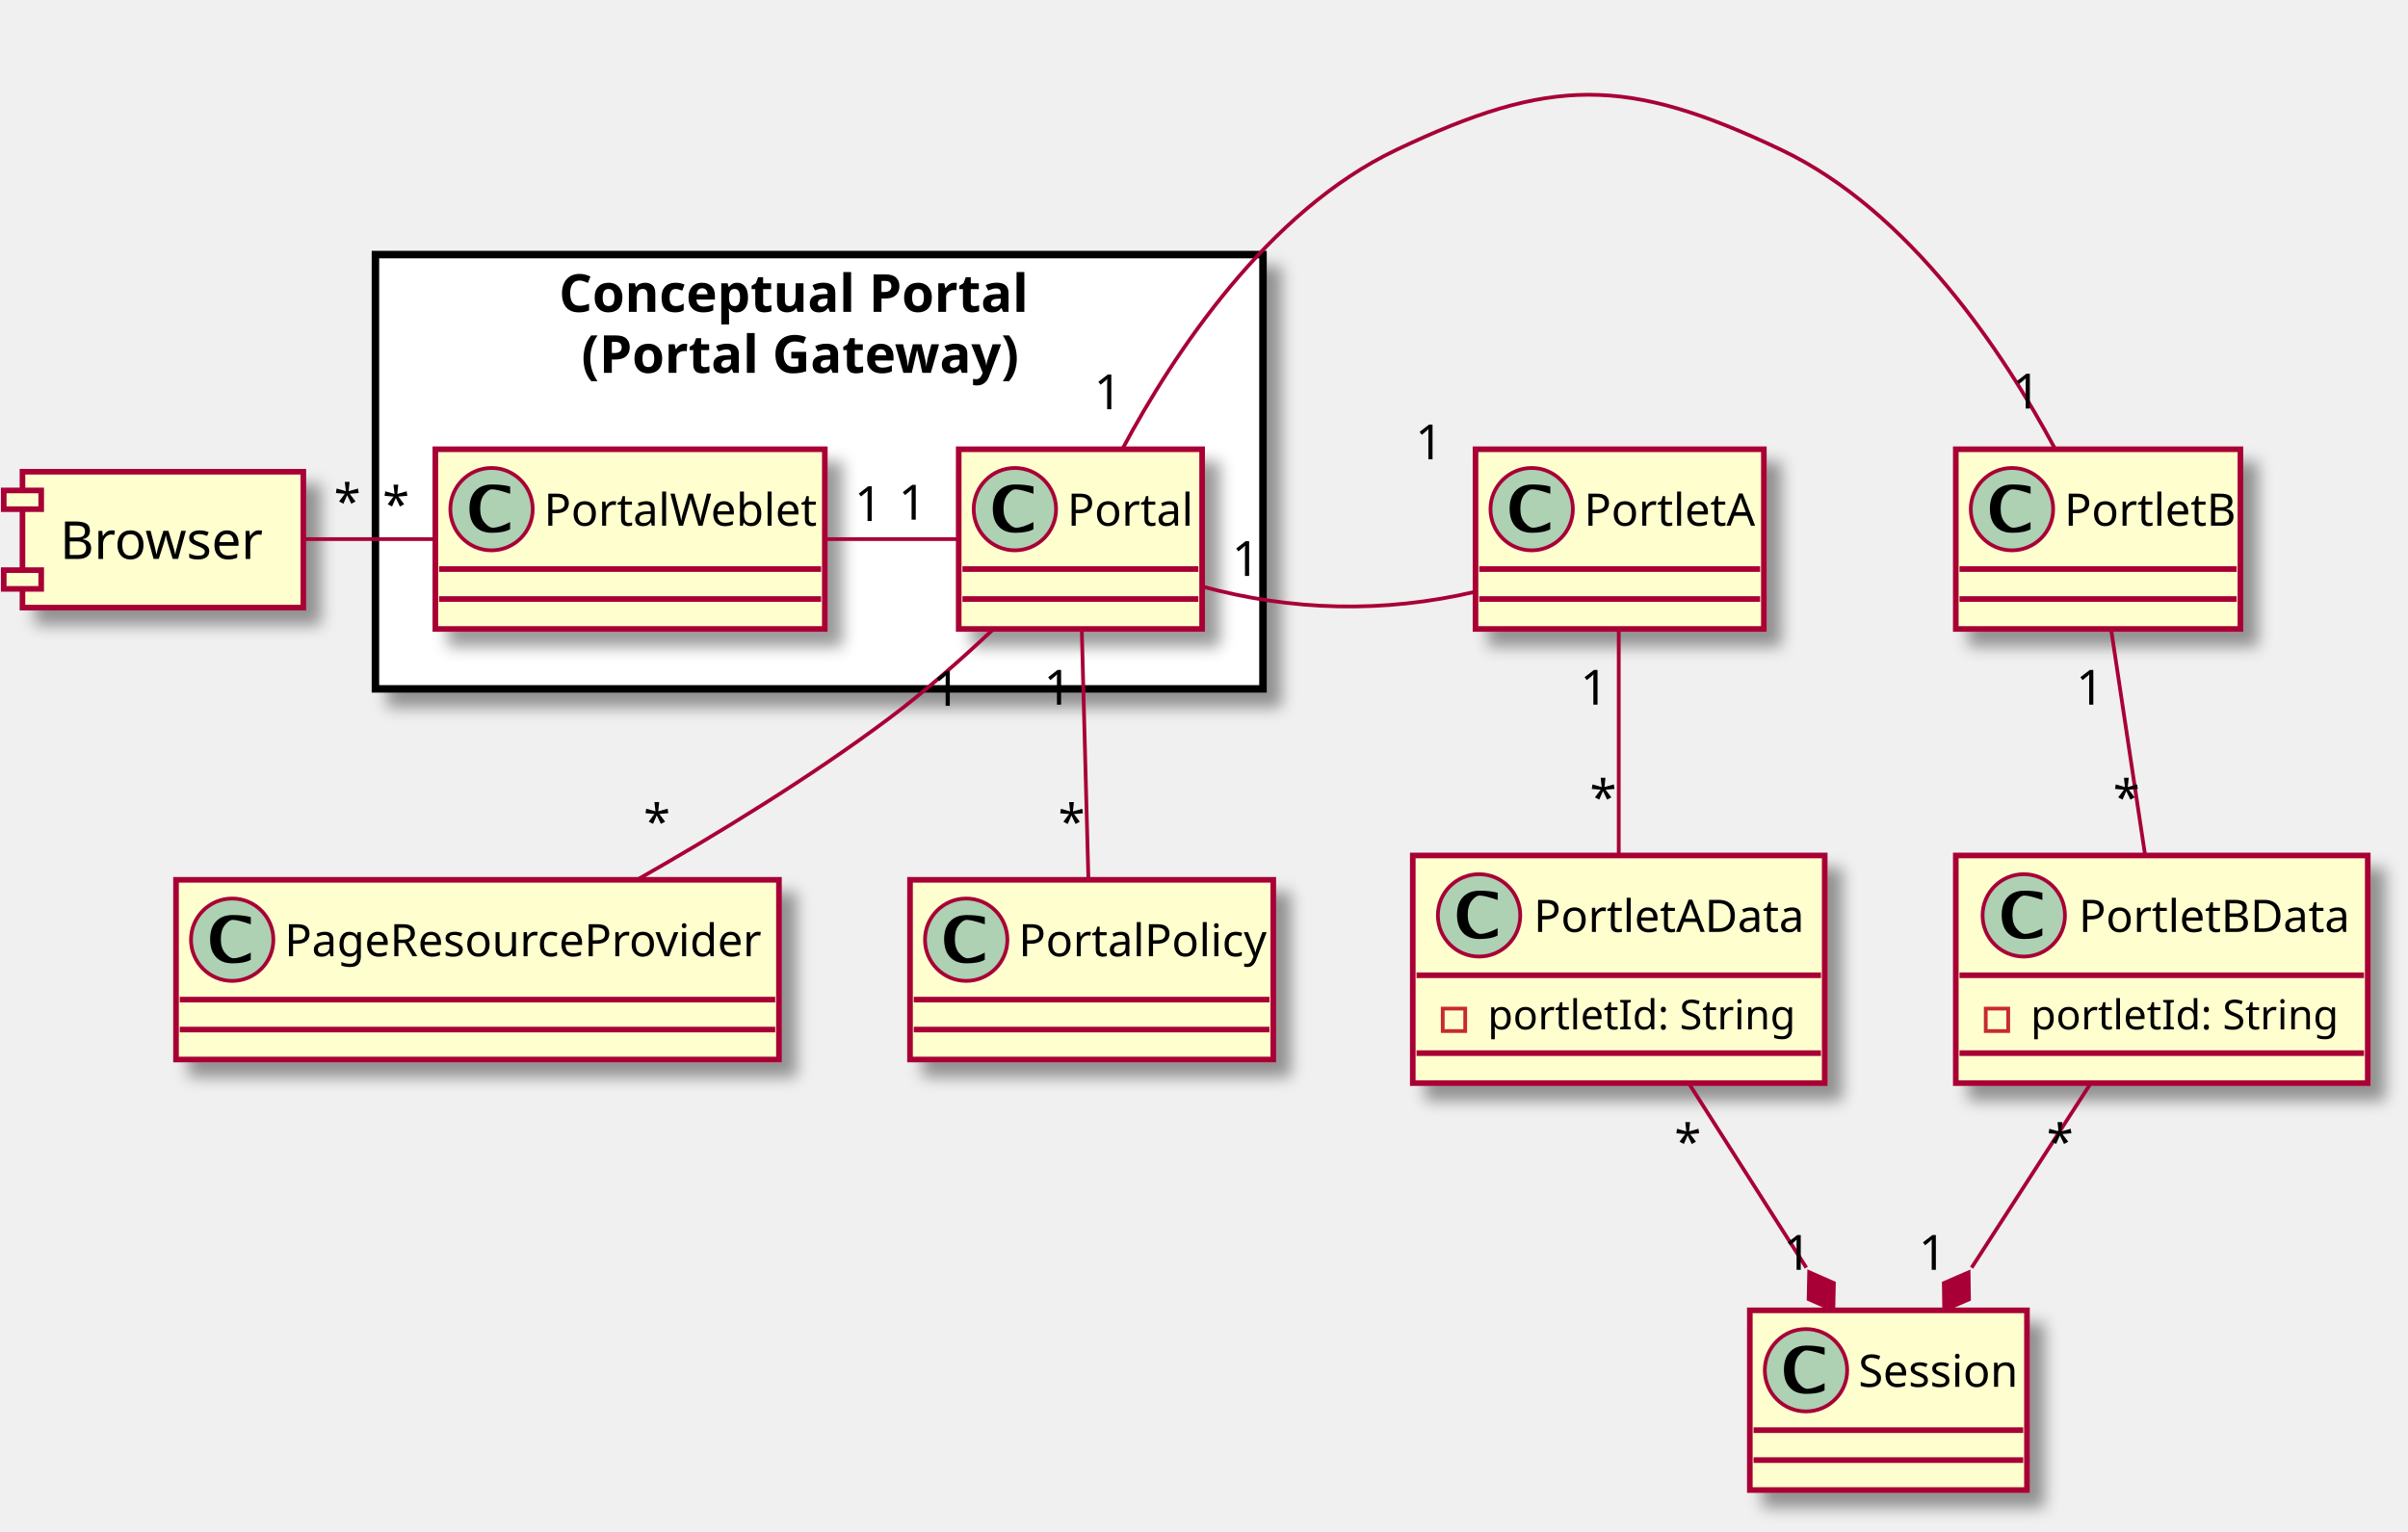
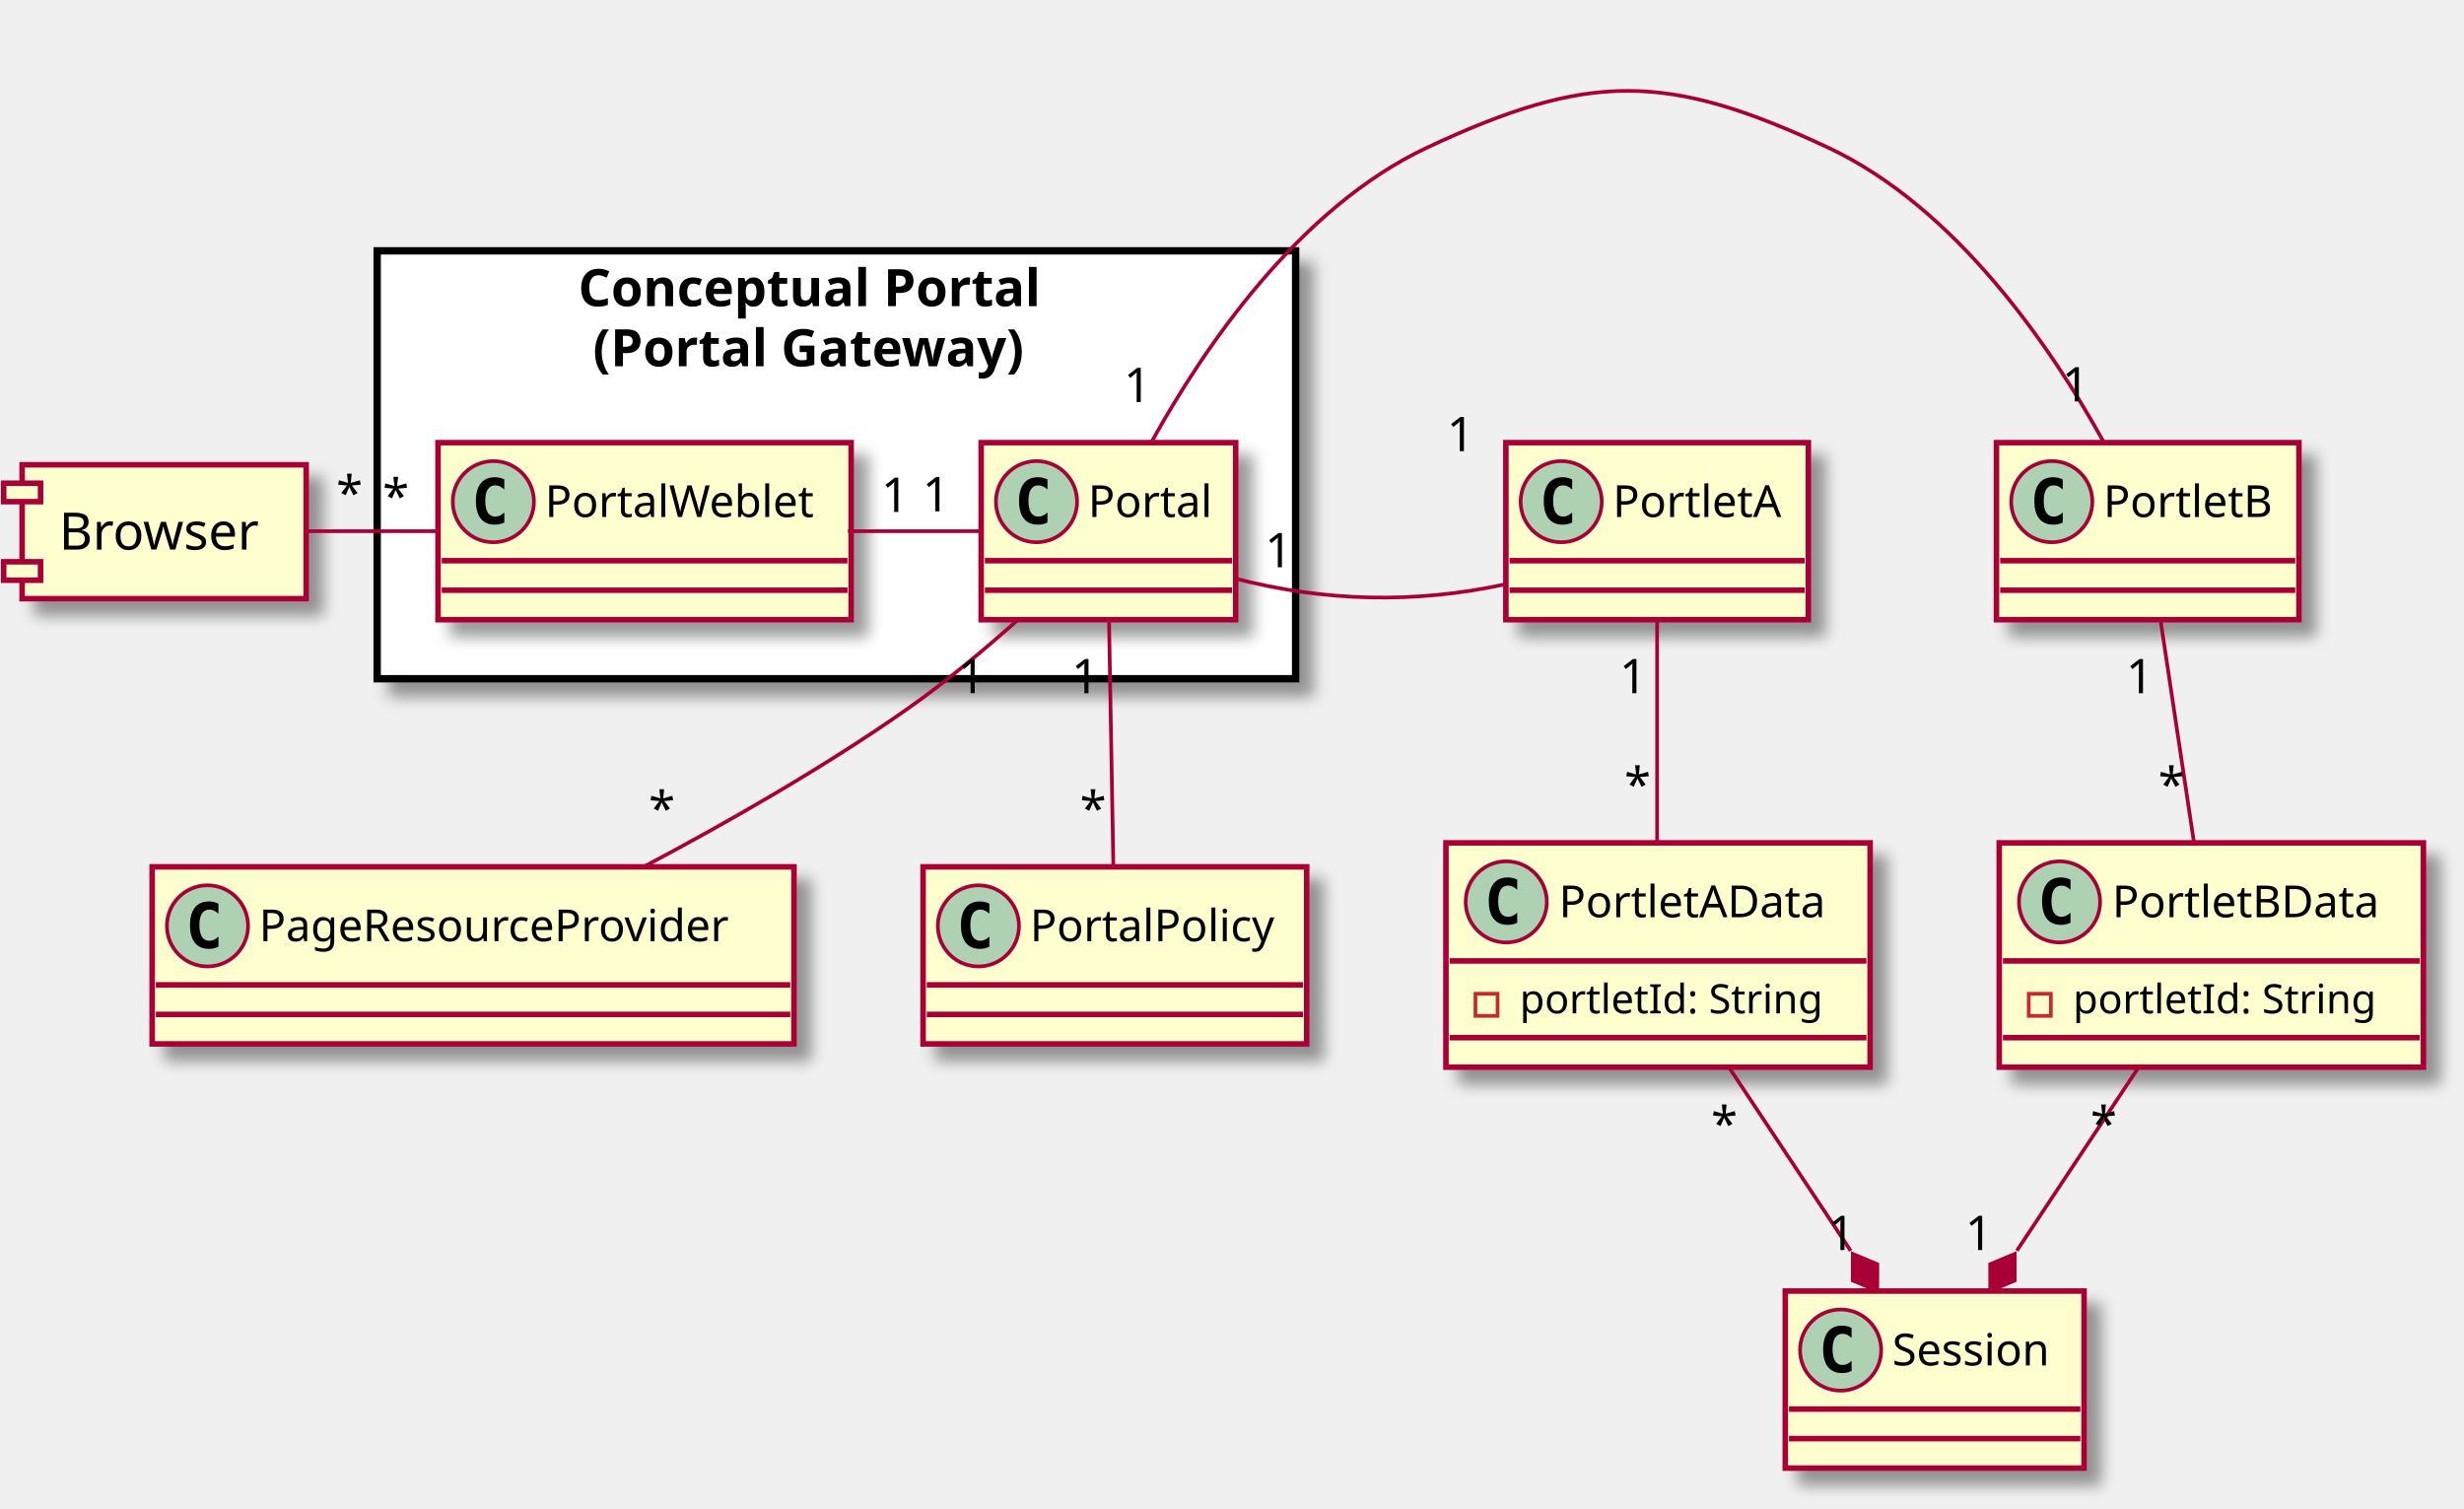
- <svg xmlns="http://www.w3.org/2000/svg" contentScriptType="application/ecmascript" contentStyleType="text/css" height="409px" preserveAspectRatio="none" style="width:643px;height:409px;" version="1.1" viewBox="0 0 643 409" width="643px" zoomAndPan="magnify">
+ <svg xmlns="http://www.w3.org/2000/svg" contentScriptType="application/ecmascript" contentStyleType="text/css" height="409px" preserveAspectRatio="none" style="width:668px;height:409px;" version="1.1" viewBox="0 0 668 409" width="668px" zoomAndPan="magnify">
  <defs>
    <filter height="300%" id="f1od8uv3n5yd5s" width="300%" x="-1" y="-1">
      <feGaussianBlur result="blurOut" stdDeviation="2.0" />
      <feColorMatrix in="blurOut" result="blurOut2" type="matrix" values="0 0 0 0 0 0 0 0 0 0 0 0 0 0 0 0 0 0 .4 0" />
      <feOffset dx="4.0" dy="4.0" in="blurOut2" result="blurOut3" />
      <feBlend in="SourceGraphic" in2="blurOut3" mode="normal" />
    </filter>
  </defs>
  <g>
-     <rect fill="#FFFFFF" filter="url(#f1od8uv3n5yd5s)" height="116" style="stroke: #000000; stroke-width: 2.0;" width="237" x="100.25" y="68" />
-     <text fill="#000000" font-family="sans-serif" font-size="14" font-weight="bold" lengthAdjust="spacingAndGlyphs" textLength="139" x="149.25" y="83.303">Conceptual Portal</text>
-     <text fill="#000000" font-family="sans-serif" font-size="14" font-weight="bold" lengthAdjust="spacingAndGlyphs" textLength="127" x="155.25" y="99.593">(Portal Gateway)</text>
-     <rect fill="#FEFECE" filter="url(#f1od8uv3n5yd5s)" height="48" id="Portal" style="stroke: #A80036; stroke-width: 1.5;" width="65" x="256" y="120" />
-     <ellipse cx="271" cy="136" fill="#ADD1B2" rx="11" ry="11" style="stroke: #A80036; stroke-width: 1.0;" />
-     <path d="M271.094,142.312 Q268.234,142.312 266.672,140.625 Q265.109,138.938 265.109,135.859 Q265.109,132.797 266.703,131.102 Q268.297,129.406 271.188,129.406 Q273.828,129.406 275.969,129.953 L275.969,131.891 Q272.531,130.703 271.156,130.703 Q270.156,130.703 269.062,132.062 Q267.969,133.422 267.969,135.875 Q267.969,138.234 269.141,139.594 Q270.312,140.953 271.328,140.953 Q273.078,140.953 275.953,139.453 L275.953,141.375 Q274.25,142.312 271.094,142.312 Z " />
-     <text fill="#000000" font-family="sans-serif" font-size="12" lengthAdjust="spacingAndGlyphs" textLength="33" x="285" y="140.421">Portal</text>
-     <line style="stroke: #A80036; stroke-width: 1.5;" x1="257" x2="320" y1="152" y2="152" />
-     <line style="stroke: #A80036; stroke-width: 1.5;" x1="257" x2="320" y1="160" y2="160" />
-     <rect fill="#FEFECE" filter="url(#f1od8uv3n5yd5s)" height="48" id="PortalWeblet" style="stroke: #A80036; stroke-width: 1.5;" width="104" x="116.25" y="120" />
-     <ellipse cx="131.25" cy="136" fill="#ADD1B2" rx="11" ry="11" style="stroke: #A80036; stroke-width: 1.0;" />
-     <path d="M131.344,142.312 Q128.484,142.312 126.922,140.625 Q125.359,138.938 125.359,135.859 Q125.359,132.797 126.953,131.102 Q128.547,129.406 131.438,129.406 Q134.078,129.406 136.219,129.953 L136.219,131.891 Q132.781,130.703 131.406,130.703 Q130.406,130.703 129.312,132.062 Q128.219,133.422 128.219,135.875 Q128.219,138.234 129.391,139.594 Q130.562,140.953 131.578,140.953 Q133.328,140.953 136.203,139.453 L136.203,141.375 Q134.5,142.312 131.344,142.312 Z " />
-     <text fill="#000000" font-family="sans-serif" font-size="12" lengthAdjust="spacingAndGlyphs" textLength="72" x="145.25" y="140.421">PortalWeblet</text>
-     <line style="stroke: #A80036; stroke-width: 1.5;" x1="117.25" x2="219.25" y1="152" y2="152" />
-     <line style="stroke: #A80036; stroke-width: 1.5;" x1="117.25" x2="219.25" y1="160" y2="160" />
-     <rect fill="#FEFECE" filter="url(#f1od8uv3n5yd5s)" height="48" id="PortletB" style="stroke: #A80036; stroke-width: 1.5;" width="76" x="522.25" y="120" />
-     <ellipse cx="537.25" cy="136" fill="#ADD1B2" rx="11" ry="11" style="stroke: #A80036; stroke-width: 1.0;" />
-     <path d="M537.344,142.312 Q534.484,142.312 532.922,140.625 Q531.359,138.938 531.359,135.859 Q531.359,132.797 532.953,131.102 Q534.547,129.406 537.438,129.406 Q540.078,129.406 542.219,129.953 L542.219,131.891 Q538.781,130.703 537.406,130.703 Q536.406,130.703 535.312,132.062 Q534.219,133.422 534.219,135.875 Q534.219,138.234 535.391,139.594 Q536.562,140.953 537.578,140.953 Q539.328,140.953 542.203,139.453 L542.203,141.375 Q540.5,142.312 537.344,142.312 Z " />
-     <text fill="#000000" font-family="sans-serif" font-size="12" lengthAdjust="spacingAndGlyphs" textLength="44" x="551.25" y="140.421">PortletB</text>
-     <line style="stroke: #A80036; stroke-width: 1.5;" x1="523.25" x2="597.25" y1="152" y2="152" />
-     <line style="stroke: #A80036; stroke-width: 1.5;" x1="523.25" x2="597.25" y1="160" y2="160" />
-     <rect fill="#FEFECE" filter="url(#f1od8uv3n5yd5s)" height="48" id="PortletA" style="stroke: #A80036; stroke-width: 1.5;" width="77" x="394" y="120" />
-     <ellipse cx="409" cy="136" fill="#ADD1B2" rx="11" ry="11" style="stroke: #A80036; stroke-width: 1.0;" />
-     <path d="M409.094,142.312 Q406.234,142.312 404.672,140.625 Q403.109,138.938 403.109,135.859 Q403.109,132.797 404.703,131.102 Q406.297,129.406 409.188,129.406 Q411.828,129.406 413.969,129.953 L413.969,131.891 Q410.531,130.703 409.156,130.703 Q408.156,130.703 407.062,132.062 Q405.969,133.422 405.969,135.875 Q405.969,138.234 407.141,139.594 Q408.312,140.953 409.328,140.953 Q411.078,140.953 413.953,139.453 L413.953,141.375 Q412.25,142.312 409.094,142.312 Z " />
-     <text fill="#000000" font-family="sans-serif" font-size="12" lengthAdjust="spacingAndGlyphs" textLength="45" x="423" y="140.421">PortletA</text>
-     <line style="stroke: #A80036; stroke-width: 1.5;" x1="395" x2="470" y1="152" y2="152" />
-     <line style="stroke: #A80036; stroke-width: 1.5;" x1="395" x2="470" y1="160" y2="160" />
-     <rect fill="#FEFECE" filter="url(#f1od8uv3n5yd5s)" height="60.799" id="PortletAData" style="stroke: #A80036; stroke-width: 1.5;" width="110" x="377.25" y="228.5" />
-     <ellipse cx="394.95" cy="244.5" fill="#ADD1B2" rx="11" ry="11" style="stroke: #A80036; stroke-width: 1.0;" />
-     <path d="M395.044,250.812 Q392.184,250.812 390.622,249.125 Q389.059,247.438 389.059,244.359 Q389.059,241.297 390.653,239.602 Q392.247,237.906 395.137,237.906 Q397.778,237.906 399.919,238.453 L399.919,240.391 Q396.481,239.203 395.106,239.203 Q394.106,239.203 393.012,240.562 Q391.919,241.922 391.919,244.375 Q391.919,246.734 393.091,248.094 Q394.262,249.453 395.278,249.453 Q397.028,249.453 399.903,247.953 L399.903,249.875 Q398.2,250.812 395.044,250.812 Z " />
-     <text fill="#000000" font-family="sans-serif" font-size="12" lengthAdjust="spacingAndGlyphs" textLength="72" x="409.55" y="248.921">PortletAData</text>
-     <line style="stroke: #A80036; stroke-width: 1.5;" x1="378.25" x2="486.25" y1="260.5" y2="260.5" />
-     <rect fill="none" height="6" style="stroke: #C82930; stroke-width: 1.0;" width="6" x="385.25" y="269.4" />
-     <text fill="#000000" font-family="sans-serif" font-size="11" lengthAdjust="spacingAndGlyphs" textLength="84" x="397.25" y="274.952">portletId: String</text>
-     <line style="stroke: #A80036; stroke-width: 1.5;" x1="378.25" x2="486.25" y1="281.299" y2="281.299" />
-     <rect fill="#FEFECE" filter="url(#f1od8uv3n5yd5s)" height="60.799" id="PortletBData" style="stroke: #A80036; stroke-width: 1.5;" width="110" x="522.25" y="228.5" />
-     <ellipse cx="540.4" cy="244.5" fill="#ADD1B2" rx="11" ry="11" style="stroke: #A80036; stroke-width: 1.0;" />
-     <path d="M540.494,250.812 Q537.634,250.812 536.072,249.125 Q534.509,247.438 534.509,244.359 Q534.509,241.297 536.103,239.602 Q537.697,237.906 540.587,237.906 Q543.228,237.906 545.369,238.453 L545.369,240.391 Q541.931,239.203 540.556,239.203 Q539.556,239.203 538.462,240.562 Q537.369,241.922 537.369,244.375 Q537.369,246.734 538.541,248.094 Q539.712,249.453 540.728,249.453 Q542.478,249.453 545.353,247.953 L545.353,249.875 Q543.65,250.812 540.494,250.812 Z " />
-     <text fill="#000000" font-family="sans-serif" font-size="12" lengthAdjust="spacingAndGlyphs" textLength="71" x="555.1" y="248.921">PortletBData</text>
-     <line style="stroke: #A80036; stroke-width: 1.5;" x1="523.25" x2="631.25" y1="260.5" y2="260.5" />
-     <rect fill="none" height="6" style="stroke: #C82930; stroke-width: 1.0;" width="6" x="530.25" y="269.4" />
-     <text fill="#000000" font-family="sans-serif" font-size="11" lengthAdjust="spacingAndGlyphs" textLength="84" x="542.25" y="274.952">portletId: String</text>
-     <line style="stroke: #A80036; stroke-width: 1.5;" x1="523.25" x2="631.25" y1="281.299" y2="281.299" />
-     <rect fill="#FEFECE" filter="url(#f1od8uv3n5yd5s)" height="48" id="Session" style="stroke: #A80036; stroke-width: 1.5;" width="74" x="467.25" y="350" />
-     <ellipse cx="482.25" cy="366" fill="#ADD1B2" rx="11" ry="11" style="stroke: #A80036; stroke-width: 1.0;" />
-     <path d="M482.344,372.312 Q479.484,372.312 477.922,370.625 Q476.359,368.938 476.359,365.859 Q476.359,362.797 477.953,361.102 Q479.547,359.406 482.438,359.406 Q485.078,359.406 487.219,359.953 L487.219,361.891 Q483.781,360.703 482.406,360.703 Q481.406,360.703 480.312,362.062 Q479.219,363.422 479.219,365.875 Q479.219,368.234 480.391,369.594 Q481.562,370.953 482.578,370.953 Q484.328,370.953 487.203,369.453 L487.203,371.375 Q485.5,372.312 482.344,372.312 Z " />
-     <text fill="#000000" font-family="sans-serif" font-size="12" lengthAdjust="spacingAndGlyphs" textLength="42" x="496.25" y="370.421">Session</text>
-     <line style="stroke: #A80036; stroke-width: 1.5;" x1="468.25" x2="540.25" y1="382" y2="382" />
-     <line style="stroke: #A80036; stroke-width: 1.5;" x1="468.25" x2="540.25" y1="390" y2="390" />
-     <rect fill="#FEFECE" filter="url(#f1od8uv3n5yd5s)" height="36.29" style="stroke: #A80036; stroke-width: 1.5;" width="75" x="6" y="126" />
+     <rect fill="#FFFFFF" filter="url(#f1od8uv3n5yd5s)" height="116" style="stroke: #000000; stroke-width: 2.0;" width="249" x="102.25" y="68" />
+     <text fill="#000000" font-family="sans-serif" font-size="14" font-weight="bold" lengthAdjust="spacingAndGlyphs" textLength="140" x="156.75" y="82.995">Conceptual Portal</text>
+     <text fill="#000000" font-family="sans-serif" font-size="14" font-weight="bold" lengthAdjust="spacingAndGlyphs" textLength="132" x="160.75" y="99.292">(Portal Gateway)</text>
+     <rect fill="#FEFECE" filter="url(#f1od8uv3n5yd5s)" height="48" id="Portal" style="stroke: #A80036; stroke-width: 1.5;" width="69" x="266" y="120" />
+     <ellipse cx="281" cy="136" fill="#ADD1B2" rx="11" ry="11" style="stroke: #A80036; stroke-width: 1.0;" />
+     <path d="M283.969,141.641 Q283.391,141.938 282.75,142.086 Q282.109,142.234 281.406,142.234 Q278.906,142.234 277.586,140.586 Q276.266,138.938 276.266,135.812 Q276.266,132.688 277.586,131.031 Q278.906,129.375 281.406,129.375 Q282.109,129.375 282.758,129.531 Q283.406,129.688 283.969,129.984 L283.969,132.703 Q283.344,132.125 282.75,131.852 Q282.156,131.578 281.531,131.578 Q280.188,131.578 279.5,132.648 Q278.812,133.719 278.812,135.812 Q278.812,137.906 279.5,138.977 Q280.188,140.047 281.531,140.047 Q282.156,140.047 282.75,139.773 Q283.344,139.5 283.969,138.922 L283.969,141.641 Z " />
+     <text fill="#000000" font-family="sans-serif" font-size="12" lengthAdjust="spacingAndGlyphs" textLength="37" x="295" y="140.154">Portal</text>
+     <line style="stroke: #A80036; stroke-width: 1.5;" x1="267" x2="334" y1="152" y2="152" />
+     <line style="stroke: #A80036; stroke-width: 1.5;" x1="267" x2="334" y1="160" y2="160" />
+     <rect fill="#FEFECE" filter="url(#f1od8uv3n5yd5s)" height="48" id="PortalWeblet" style="stroke: #A80036; stroke-width: 1.5;" width="112" x="118.75" y="120" />
+     <ellipse cx="133.75" cy="136" fill="#ADD1B2" rx="11" ry="11" style="stroke: #A80036; stroke-width: 1.0;" />
+     <path d="M136.719,141.641 Q136.141,141.938 135.5,142.086 Q134.859,142.234 134.156,142.234 Q131.656,142.234 130.336,140.586 Q129.016,138.938 129.016,135.812 Q129.016,132.688 130.336,131.031 Q131.656,129.375 134.156,129.375 Q134.859,129.375 135.508,129.531 Q136.156,129.688 136.719,129.984 L136.719,132.703 Q136.094,132.125 135.5,131.852 Q134.906,131.578 134.281,131.578 Q132.938,131.578 132.25,132.648 Q131.562,133.719 131.562,135.812 Q131.562,137.906 132.25,138.977 Q132.938,140.047 134.281,140.047 Q134.906,140.047 135.5,139.773 Q136.094,139.5 136.719,138.922 L136.719,141.641 Z " />
+     <text fill="#000000" font-family="sans-serif" font-size="12" lengthAdjust="spacingAndGlyphs" textLength="80" x="147.75" y="140.154">PortalWeblet</text>
+     <line style="stroke: #A80036; stroke-width: 1.5;" x1="119.75" x2="229.75" y1="152" y2="152" />
+     <line style="stroke: #A80036; stroke-width: 1.5;" x1="119.75" x2="229.75" y1="160" y2="160" />
+     <rect fill="#FEFECE" filter="url(#f1od8uv3n5yd5s)" height="48" id="PortletB" style="stroke: #A80036; stroke-width: 1.5;" width="82" x="541.25" y="120" />
+     <ellipse cx="556.25" cy="136" fill="#ADD1B2" rx="11" ry="11" style="stroke: #A80036; stroke-width: 1.0;" />
+     <path d="M559.219,141.641 Q558.641,141.938 558,142.086 Q557.359,142.234 556.656,142.234 Q554.156,142.234 552.836,140.586 Q551.516,138.938 551.516,135.812 Q551.516,132.688 552.836,131.031 Q554.156,129.375 556.656,129.375 Q557.359,129.375 558.008,129.531 Q558.656,129.688 559.219,129.984 L559.219,132.703 Q558.594,132.125 558,131.852 Q557.406,131.578 556.781,131.578 Q555.438,131.578 554.75,132.648 Q554.062,133.719 554.062,135.812 Q554.062,137.906 554.75,138.977 Q555.438,140.047 556.781,140.047 Q557.406,140.047 558,139.773 Q558.594,139.5 559.219,138.922 L559.219,141.641 Z " />
+     <text fill="#000000" font-family="sans-serif" font-size="12" lengthAdjust="spacingAndGlyphs" textLength="50" x="570.25" y="140.154">PortletB</text>
+     <line style="stroke: #A80036; stroke-width: 1.5;" x1="542.25" x2="622.25" y1="152" y2="152" />
+     <line style="stroke: #A80036; stroke-width: 1.5;" x1="542.25" x2="622.25" y1="160" y2="160" />
+     <rect fill="#FEFECE" filter="url(#f1od8uv3n5yd5s)" height="48" id="PortletA" style="stroke: #A80036; stroke-width: 1.5;" width="82" x="408.25" y="120" />
+     <ellipse cx="423.25" cy="136" fill="#ADD1B2" rx="11" ry="11" style="stroke: #A80036; stroke-width: 1.0;" />
+     <path d="M426.219,141.641 Q425.641,141.938 425,142.086 Q424.359,142.234 423.656,142.234 Q421.156,142.234 419.836,140.586 Q418.516,138.938 418.516,135.812 Q418.516,132.688 419.836,131.031 Q421.156,129.375 423.656,129.375 Q424.359,129.375 425.008,129.531 Q425.656,129.688 426.219,129.984 L426.219,132.703 Q425.594,132.125 425,131.852 Q424.406,131.578 423.781,131.578 Q422.438,131.578 421.75,132.648 Q421.062,133.719 421.062,135.812 Q421.062,137.906 421.75,138.977 Q422.438,140.047 423.781,140.047 Q424.406,140.047 425,139.773 Q425.594,139.5 426.219,138.922 L426.219,141.641 Z " />
+     <text fill="#000000" font-family="sans-serif" font-size="12" lengthAdjust="spacingAndGlyphs" textLength="50" x="437.25" y="140.154">PortletA</text>
+     <line style="stroke: #A80036; stroke-width: 1.5;" x1="409.25" x2="489.25" y1="152" y2="152" />
+     <line style="stroke: #A80036; stroke-width: 1.5;" x1="409.25" x2="489.25" y1="160" y2="160" />
+     <rect fill="#FEFECE" filter="url(#f1od8uv3n5yd5s)" height="60.805" id="PortletAData" style="stroke: #A80036; stroke-width: 1.5;" width="115" x="392" y="228.5" />
+     <ellipse cx="408.35" cy="244.5" fill="#ADD1B2" rx="11" ry="11" style="stroke: #A80036; stroke-width: 1.0;" />
+     <path d="M411.319,250.141 Q410.741,250.438 410.1,250.586 Q409.459,250.734 408.756,250.734 Q406.256,250.734 404.936,249.086 Q403.616,247.438 403.616,244.312 Q403.616,241.188 404.936,239.531 Q406.256,237.875 408.756,237.875 Q409.459,237.875 410.108,238.031 Q410.756,238.188 411.319,238.484 L411.319,241.203 Q410.694,240.625 410.1,240.352 Q409.506,240.078 408.881,240.078 Q407.538,240.078 406.85,241.148 Q406.163,242.219 406.163,244.312 Q406.163,246.406 406.85,247.477 Q407.538,248.547 408.881,248.547 Q409.506,248.547 410.1,248.273 Q410.694,248 411.319,247.422 L411.319,250.141 Z " />
+     <text fill="#000000" font-family="sans-serif" font-size="12" lengthAdjust="spacingAndGlyphs" textLength="80" x="422.65" y="248.654">PortletAData</text>
+     <line style="stroke: #A80036; stroke-width: 1.5;" x1="393" x2="506" y1="260.5" y2="260.5" />
+     <rect fill="none" height="6" style="stroke: #C82930; stroke-width: 1.0;" width="6" x="400" y="269.402" />
+     <text fill="#000000" font-family="sans-serif" font-size="11" lengthAdjust="spacingAndGlyphs" textLength="89" x="412" y="274.71">portletId: String</text>
+     <line style="stroke: #A80036; stroke-width: 1.5;" x1="393" x2="506" y1="281.305" y2="281.305" />
+     <rect fill="#FEFECE" filter="url(#f1od8uv3n5yd5s)" height="60.805" id="PortletBData" style="stroke: #A80036; stroke-width: 1.5;" width="115" x="542" y="228.5" />
+     <ellipse cx="558.35" cy="244.5" fill="#ADD1B2" rx="11" ry="11" style="stroke: #A80036; stroke-width: 1.0;" />
+     <path d="M561.319,250.141 Q560.741,250.438 560.1,250.586 Q559.459,250.734 558.756,250.734 Q556.256,250.734 554.936,249.086 Q553.616,247.438 553.616,244.312 Q553.616,241.188 554.936,239.531 Q556.256,237.875 558.756,237.875 Q559.459,237.875 560.108,238.031 Q560.756,238.188 561.319,238.484 L561.319,241.203 Q560.694,240.625 560.1,240.352 Q559.506,240.078 558.881,240.078 Q557.538,240.078 556.85,241.148 Q556.163,242.219 556.163,244.312 Q556.163,246.406 556.85,247.477 Q557.538,248.547 558.881,248.547 Q559.506,248.547 560.1,248.273 Q560.694,248 561.319,247.422 L561.319,250.141 Z " />
+     <text fill="#000000" font-family="sans-serif" font-size="12" lengthAdjust="spacingAndGlyphs" textLength="80" x="572.65" y="248.654">PortletBData</text>
+     <line style="stroke: #A80036; stroke-width: 1.5;" x1="543" x2="656" y1="260.5" y2="260.5" />
+     <rect fill="none" height="6" style="stroke: #C82930; stroke-width: 1.0;" width="6" x="550" y="269.402" />
+     <text fill="#000000" font-family="sans-serif" font-size="11" lengthAdjust="spacingAndGlyphs" textLength="89" x="562" y="274.71">portletId: String</text>
+     <line style="stroke: #A80036; stroke-width: 1.5;" x1="543" x2="656" y1="281.305" y2="281.305" />
+     <rect fill="#FEFECE" filter="url(#f1od8uv3n5yd5s)" height="48" id="Session" style="stroke: #A80036; stroke-width: 1.5;" width="81" x="484" y="350" />
+     <ellipse cx="499" cy="366" fill="#ADD1B2" rx="11" ry="11" style="stroke: #A80036; stroke-width: 1.0;" />
+     <path d="M501.969,371.641 Q501.391,371.938 500.75,372.086 Q500.109,372.234 499.406,372.234 Q496.906,372.234 495.586,370.586 Q494.266,368.938 494.266,365.812 Q494.266,362.688 495.586,361.031 Q496.906,359.375 499.406,359.375 Q500.109,359.375 500.758,359.531 Q501.406,359.688 501.969,359.984 L501.969,362.703 Q501.344,362.125 500.75,361.852 Q500.156,361.578 499.531,361.578 Q498.188,361.578 497.5,362.648 Q496.812,363.719 496.812,365.812 Q496.812,367.906 497.5,368.977 Q498.188,370.047 499.531,370.047 Q500.156,370.047 500.75,369.773 Q501.344,369.5 501.969,368.922 L501.969,371.641 Z " />
+     <text fill="#000000" font-family="sans-serif" font-size="12" lengthAdjust="spacingAndGlyphs" textLength="49" x="513" y="370.154">Session</text>
+     <line style="stroke: #A80036; stroke-width: 1.5;" x1="485" x2="564" y1="382" y2="382" />
+     <line style="stroke: #A80036; stroke-width: 1.5;" x1="485" x2="564" y1="390" y2="390" />
+     <rect fill="#FEFECE" filter="url(#f1od8uv3n5yd5s)" height="36.297" style="stroke: #A80036; stroke-width: 1.5;" width="77" x="6" y="126" />
    <rect fill="#FEFECE" height="5" style="stroke: #A80036; stroke-width: 1.5;" width="10" x="1" y="131" />
-     <rect fill="#FEFECE" height="5" style="stroke: #A80036; stroke-width: 1.5;" width="10" x="1" y="152.29" />
-     <text fill="#000000" font-family="sans-serif" font-size="14" lengthAdjust="spacingAndGlyphs" textLength="55" x="16" y="149.303">Browser</text>
-     <rect fill="#FEFECE" filter="url(#f1od8uv3n5yd5s)" height="48" id="PageResourceProvider" style="stroke: #A80036; stroke-width: 1.5;" width="161" x="47" y="235" />
-     <ellipse cx="62" cy="251" fill="#ADD1B2" rx="11" ry="11" style="stroke: #A80036; stroke-width: 1.0;" />
-     <path d="M62.094,257.312 Q59.234,257.312 57.672,255.625 Q56.109,253.938 56.109,250.859 Q56.109,247.797 57.703,246.102 Q59.297,244.406 62.188,244.406 Q64.828,244.406 66.969,244.953 L66.969,246.891 Q63.531,245.703 62.156,245.703 Q61.156,245.703 60.062,247.062 Q58.969,248.422 58.969,250.875 Q58.969,253.234 60.141,254.594 Q61.312,255.953 62.328,255.953 Q64.078,255.953 66.953,254.453 L66.953,256.375 Q65.25,257.312 62.094,257.312 Z " />
-     <text fill="#000000" font-family="sans-serif" font-size="12" lengthAdjust="spacingAndGlyphs" textLength="129" x="76" y="255.421">PageResourceProvider</text>
-     <line style="stroke: #A80036; stroke-width: 1.5;" x1="48" x2="207" y1="267" y2="267" />
-     <line style="stroke: #A80036; stroke-width: 1.5;" x1="48" x2="207" y1="275" y2="275" />
-     <rect fill="#FEFECE" filter="url(#f1od8uv3n5yd5s)" height="48" id="PortalPolicy" style="stroke: #A80036; stroke-width: 1.5;" width="97" x="243" y="235" />
-     <ellipse cx="258" cy="251" fill="#ADD1B2" rx="11" ry="11" style="stroke: #A80036; stroke-width: 1.0;" />
-     <path d="M258.094,257.312 Q255.234,257.312 253.672,255.625 Q252.109,253.938 252.109,250.859 Q252.109,247.797 253.703,246.102 Q255.297,244.406 258.188,244.406 Q260.828,244.406 262.969,244.953 L262.969,246.891 Q259.531,245.703 258.156,245.703 Q257.156,245.703 256.062,247.062 Q254.969,248.422 254.969,250.875 Q254.969,253.234 256.141,254.594 Q257.312,255.953 258.328,255.953 Q260.078,255.953 262.953,254.453 L262.953,256.375 Q261.25,257.312 258.094,257.312 Z " />
-     <text fill="#000000" font-family="sans-serif" font-size="12" lengthAdjust="spacingAndGlyphs" textLength="65" x="272" y="255.421">PortalPolicy</text>
-     <line style="stroke: #A80036; stroke-width: 1.5;" x1="244" x2="339" y1="267" y2="267" />
-     <line style="stroke: #A80036; stroke-width: 1.5;" x1="244" x2="339" y1="275" y2="275" />
-     <path d="M220.281,144 C232.14,144 244,144 255.859,144 " fill="none" id="PortalWeblet-Portal" style="stroke: #A80036; stroke-width: 1.0;" />
-     <text fill="#000000" font-family="sans-serif" font-size="13" lengthAdjust="spacingAndGlyphs" textLength="8" x="228.16" y="139.166">1</text>
-     <text fill="#000000" font-family="sans-serif" font-size="13" lengthAdjust="spacingAndGlyphs" textLength="8" x="239.919" y="138.797">1</text>
-     <path d="M80.848,144 C92.57,144 104.291,144 116.013,144 " fill="none" id="Browser-PortalWeblet" style="stroke: #A80036; stroke-width: 1.0;" />
-     <text fill="#000000" font-family="sans-serif" font-size="13" lengthAdjust="spacingAndGlyphs" textLength="6" x="89.169" y="138.583">*</text>
-     <text fill="#000000" font-family="sans-serif" font-size="13" lengthAdjust="spacingAndGlyphs" textLength="6" x="102.159" y="139.324">*</text>
-     <path d="M299.834,119.711 C313.384,94.464 338.432,56.393 372.917,40 C414.127,20.41 434.373,20.41 475.583,40 C510.068,56.393 535.116,94.464 548.666,119.711 " fill="none" id="Portal-PortletB" style="stroke: #A80036; stroke-width: 1.0;" />
-     <text fill="#000000" font-family="sans-serif" font-size="13" lengthAdjust="spacingAndGlyphs" textLength="8" x="292.14" y="109.314">1</text>
-     <text fill="#000000" font-family="sans-serif" font-size="13" lengthAdjust="spacingAndGlyphs" textLength="8" x="537.415" y="109.118">1</text>
-     <path d="M320.594,156.54 C345.019,163.266 369.443,163.778 393.868,158.076 " fill="none" id="Portal-PortletA" style="stroke: #A80036; stroke-width: 1.0;" />
-     <text fill="#000000" font-family="sans-serif" font-size="13" lengthAdjust="spacingAndGlyphs" textLength="8" x="328.941" y="153.841">1</text>
-     <text fill="#000000" font-family="sans-serif" font-size="13" lengthAdjust="spacingAndGlyphs" textLength="8" x="377.914" y="122.689">1</text>
-     <path d="M432.25,168.14 C432.25,185.574 432.25,209.61 432.25,228.436 " fill="none" id="PortletA-PortletAData" style="stroke: #A80036; stroke-width: 1.0;" />
-     <text fill="#000000" font-family="sans-serif" font-size="13" lengthAdjust="spacingAndGlyphs" textLength="8" x="421.97" y="188.22">1</text>
-     <text fill="#000000" font-family="sans-serif" font-size="13" lengthAdjust="spacingAndGlyphs" textLength="6" x="424.512" y="217.616">*</text>
-     <path d="M563.731,168.14 C566.354,185.574 569.97,209.61 572.802,228.436 " fill="none" id="PortletB-PortletBData" style="stroke: #A80036; stroke-width: 1.0;" />
-     <text fill="#000000" font-family="sans-serif" font-size="13" lengthAdjust="spacingAndGlyphs" textLength="8" x="554.361" y="188.22">1</text>
-     <text fill="#000000" font-family="sans-serif" font-size="13" lengthAdjust="spacingAndGlyphs" textLength="6" x="564.244" y="217.616">*</text>
-     <path d="M451.167,289.689 C460.729,304.697 472.385,322.989 482.335,338.606 " fill="none" id="PortletAData-Session" style="stroke: #A80036; stroke-width: 1.0;" />
-     <polygon fill="#A80036" points="489.549,349.928,489.698,342.719,483.1,339.808,482.951,347.018,489.549,349.928" style="stroke: #A80036; stroke-width: 1.0;" />
-     <text fill="#000000" font-family="sans-serif" font-size="13" lengthAdjust="spacingAndGlyphs" textLength="6" x="447.104" y="309.592">*</text>
-     <text fill="#000000" font-family="sans-serif" font-size="13" lengthAdjust="spacingAndGlyphs" textLength="8" x="476.239" y="339.17">1</text>
-     <path d="M558.07,289.689 C548.375,304.697 536.558,322.989 526.469,338.606 " fill="none" id="PortletBData-Session" style="stroke: #A80036; stroke-width: 1.0;" />
-     <polygon fill="#A80036" points="519.155,349.928,525.771,347.059,525.667,339.849,519.051,342.718,519.155,349.928" style="stroke: #A80036; stroke-width: 1.0;" />
-     <text fill="#000000" font-family="sans-serif" font-size="13" lengthAdjust="spacingAndGlyphs" textLength="6" x="546.506" y="309.592">*</text>
-     <text fill="#000000" font-family="sans-serif" font-size="13" lengthAdjust="spacingAndGlyphs" textLength="8" x="512.322" y="339.17">1</text>
-     <path d="M265.255,168.05 C256.78,176.035 246.89,184.785 237.25,192 C216.211,207.747 191.196,223 170.341,234.868 " fill="none" id="Portal-PageResourceProvider" style="stroke: #A80036; stroke-width: 1.0;" />
-     <text fill="#000000" font-family="sans-serif" font-size="13" lengthAdjust="spacingAndGlyphs" textLength="8" x="249.017" y="188.503">1</text>
-     <text fill="#000000" font-family="sans-serif" font-size="13" lengthAdjust="spacingAndGlyphs" textLength="6" x="171.838" y="224.096">*</text>
-     <path d="M288.864,168.14 C289.382,187.64 290.119,215.4 290.636,234.891 " fill="none" id="Portal-PortalPolicy" style="stroke: #A80036; stroke-width: 1.0;" />
-     <text fill="#000000" font-family="sans-serif" font-size="13" lengthAdjust="spacingAndGlyphs" textLength="8" x="278.734" y="188.22">1</text>
-     <text fill="#000000" font-family="sans-serif" font-size="13" lengthAdjust="spacingAndGlyphs" textLength="6" x="282.572" y="224.124">*</text>
+     <rect fill="#FEFECE" height="5" style="stroke: #A80036; stroke-width: 1.5;" width="10" x="1" y="152.297" />
+     <text fill="#000000" font-family="sans-serif" font-size="14" lengthAdjust="spacingAndGlyphs" textLength="57" x="16" y="148.995">Browser</text>
+     <rect fill="#FEFECE" filter="url(#f1od8uv3n5yd5s)" height="48" id="PageResourceProvider" style="stroke: #A80036; stroke-width: 1.5;" width="174" x="41.25" y="235" />
+     <ellipse cx="56.25" cy="251" fill="#ADD1B2" rx="11" ry="11" style="stroke: #A80036; stroke-width: 1.0;" />
+     <path d="M59.219,256.641 Q58.641,256.938 58,257.086 Q57.359,257.234 56.656,257.234 Q54.156,257.234 52.836,255.586 Q51.516,253.938 51.516,250.812 Q51.516,247.688 52.836,246.031 Q54.156,244.375 56.656,244.375 Q57.359,244.375 58.008,244.531 Q58.656,244.688 59.219,244.984 L59.219,247.703 Q58.594,247.125 58,246.852 Q57.406,246.578 56.781,246.578 Q55.438,246.578 54.75,247.648 Q54.062,248.719 54.062,250.812 Q54.062,252.906 54.75,253.977 Q55.438,255.047 56.781,255.047 Q57.406,255.047 58,254.773 Q58.594,254.5 59.219,253.922 L59.219,256.641 Z " />
+     <text fill="#000000" font-family="sans-serif" font-size="12" lengthAdjust="spacingAndGlyphs" textLength="142" x="70.25" y="255.154">PageResourceProvider</text>
+     <line style="stroke: #A80036; stroke-width: 1.5;" x1="42.25" x2="214.25" y1="267" y2="267" />
+     <line style="stroke: #A80036; stroke-width: 1.5;" x1="42.25" x2="214.25" y1="275" y2="275" />
+     <rect fill="#FEFECE" filter="url(#f1od8uv3n5yd5s)" height="48" id="PortalPolicy" style="stroke: #A80036; stroke-width: 1.5;" width="104" x="250.25" y="235" />
+     <ellipse cx="265.25" cy="251" fill="#ADD1B2" rx="11" ry="11" style="stroke: #A80036; stroke-width: 1.0;" />
+     <path d="M268.219,256.641 Q267.641,256.938 267,257.086 Q266.359,257.234 265.656,257.234 Q263.156,257.234 261.836,255.586 Q260.516,253.938 260.516,250.812 Q260.516,247.688 261.836,246.031 Q263.156,244.375 265.656,244.375 Q266.359,244.375 267.008,244.531 Q267.656,244.688 268.219,244.984 L268.219,247.703 Q267.594,247.125 267,246.852 Q266.406,246.578 265.781,246.578 Q264.438,246.578 263.75,247.648 Q263.062,248.719 263.062,250.812 Q263.062,252.906 263.75,253.977 Q264.438,255.047 265.781,255.047 Q266.406,255.047 267,254.773 Q267.594,254.5 268.219,253.922 L268.219,256.641 Z " />
+     <text fill="#000000" font-family="sans-serif" font-size="12" lengthAdjust="spacingAndGlyphs" textLength="72" x="279.25" y="255.154">PortalPolicy</text>
+     <line style="stroke: #A80036; stroke-width: 1.5;" x1="251.25" x2="353.25" y1="267" y2="267" />
+     <line style="stroke: #A80036; stroke-width: 1.5;" x1="251.25" x2="353.25" y1="275" y2="275" />
+     <path d="M229.867,144 C241.873,144 253.878,144 265.883,144 " fill="none" id="PortalWeblet-Portal" style="stroke: #A80036; stroke-width: 1.0;" />
+     <text fill="#000000" font-family="sans-serif" font-size="13" lengthAdjust="spacingAndGlyphs" textLength="8" x="238.919" y="138.775">1</text>
+     <text fill="#000000" font-family="sans-serif" font-size="13" lengthAdjust="spacingAndGlyphs" textLength="8" x="250.074" y="138.617">1</text>
+     <path d="M82.59,144 C94.525,144 106.46,144 118.395,144 " fill="none" id="Browser-PortalWeblet" style="stroke: #A80036; stroke-width: 1.0;" />
+     <text fill="#000000" font-family="sans-serif" font-size="13" lengthAdjust="spacingAndGlyphs" textLength="7" x="91.168" y="138.297">*</text>
+     <text fill="#000000" font-family="sans-serif" font-size="13" lengthAdjust="spacingAndGlyphs" textLength="7" x="103.739" y="139.144">*</text>
+     <path d="M312.26,119.694 C326.26,94.433 352.011,56.349 386.917,40 C430.653,19.515 451.847,19.515 495.583,40 C530.489,56.349 556.24,94.433 570.24,119.694 " fill="none" id="Portal-PortletB" style="stroke: #A80036; stroke-width: 1.0;" />
+     <text fill="#000000" font-family="sans-serif" font-size="13" lengthAdjust="spacingAndGlyphs" textLength="8" x="304.654" y="109.008">1</text>
+     <text fill="#000000" font-family="sans-serif" font-size="13" lengthAdjust="spacingAndGlyphs" textLength="8" x="558.98" y="108.814">1</text>
+     <path d="M334.59,156.769 C359.075,163.147 383.559,163.693 408.044,158.405 " fill="none" id="Portal-PortletA" style="stroke: #A80036; stroke-width: 1.0;" />
+     <text fill="#000000" font-family="sans-serif" font-size="13" lengthAdjust="spacingAndGlyphs" textLength="8" x="342.922" y="153.784">1</text>
+     <text fill="#000000" font-family="sans-serif" font-size="13" lengthAdjust="spacingAndGlyphs" textLength="8" x="392.257" y="122.308">1</text>
+     <path d="M449.25,168.14 C449.25,185.574 449.25,209.61 449.25,228.436 " fill="none" id="PortletA-PortletAData" style="stroke: #A80036; stroke-width: 1.0;" />
+     <text fill="#000000" font-family="sans-serif" font-size="13" lengthAdjust="spacingAndGlyphs" textLength="8" x="439.031" y="187.935">1</text>
+     <text fill="#000000" font-family="sans-serif" font-size="13" lengthAdjust="spacingAndGlyphs" textLength="7" x="440.374" y="217.331">*</text>
+     <path d="M585.731,168.14 C588.354,185.574 591.97,209.61 594.802,228.436 " fill="none" id="PortletB-PortletBData" style="stroke: #A80036; stroke-width: 1.0;" />
+     <text fill="#000000" font-family="sans-serif" font-size="13" lengthAdjust="spacingAndGlyphs" textLength="8" x="576.361" y="187.935">1</text>
+     <text fill="#000000" font-family="sans-serif" font-size="13" lengthAdjust="spacingAndGlyphs" textLength="7" x="585.106" y="217.331">*</text>
+     <path d="M468.955,289.689 C479.014,304.844 491.295,323.348 501.726,339.065 " fill="none" id="PortletAData-Session" style="stroke: #A80036; stroke-width: 1.0;" />
+     <polygon fill="#A80036" points="508.937,349.928,508.952,342.717,502.301,339.93,502.286,347.141,508.937,349.928" style="stroke: #A80036; stroke-width: 1.0;" />
+     <text fill="#000000" font-family="sans-serif" font-size="13" lengthAdjust="spacingAndGlyphs" textLength="7" x="463.899" y="309.307">*</text>
+     <text fill="#000000" font-family="sans-serif" font-size="13" lengthAdjust="spacingAndGlyphs" textLength="8" x="495.439" y="338.885">1</text>
+     <path d="M579.545,289.689 C569.486,304.844 557.205,323.348 546.774,339.065 " fill="none" id="PortletBData-Session" style="stroke: #A80036; stroke-width: 1.0;" />
+     <polygon fill="#A80036" points="539.563,349.928,546.214,347.141,546.199,339.93,539.548,342.717,539.563,349.928" style="stroke: #A80036; stroke-width: 1.0;" />
+     <text fill="#000000" font-family="sans-serif" font-size="13" lengthAdjust="spacingAndGlyphs" textLength="7" x="566.73" y="309.307">*</text>
+     <text fill="#000000" font-family="sans-serif" font-size="13" lengthAdjust="spacingAndGlyphs" textLength="8" x="532.764" y="338.885">1</text>
+     <path d="M275.856,168.121 C266.878,176.113 256.415,184.849 246.25,192 C223.693,207.87 196.983,223.076 174.686,234.884 " fill="none" id="Portal-PageResourceProvider" style="stroke: #A80036; stroke-width: 1.0;" />
+     <text fill="#000000" font-family="sans-serif" font-size="13" lengthAdjust="spacingAndGlyphs" textLength="8" x="259.63" y="187.912">1</text>
+     <text fill="#000000" font-family="sans-serif" font-size="13" lengthAdjust="spacingAndGlyphs" textLength="7" x="175.859" y="223.831">*</text>
+     <path d="M300.66,168.14 C301.005,187.64 301.496,215.4 301.841,234.891 " fill="none" id="Portal-PortalPolicy" style="stroke: #A80036; stroke-width: 1.0;" />
+     <text fill="#000000" font-family="sans-serif" font-size="13" lengthAdjust="spacingAndGlyphs" textLength="8" x="290.48" y="187.935">1</text>
+     <text fill="#000000" font-family="sans-serif" font-size="13" lengthAdjust="spacingAndGlyphs" textLength="7" x="292.767" y="223.839">*</text>
  </g>
</svg>
